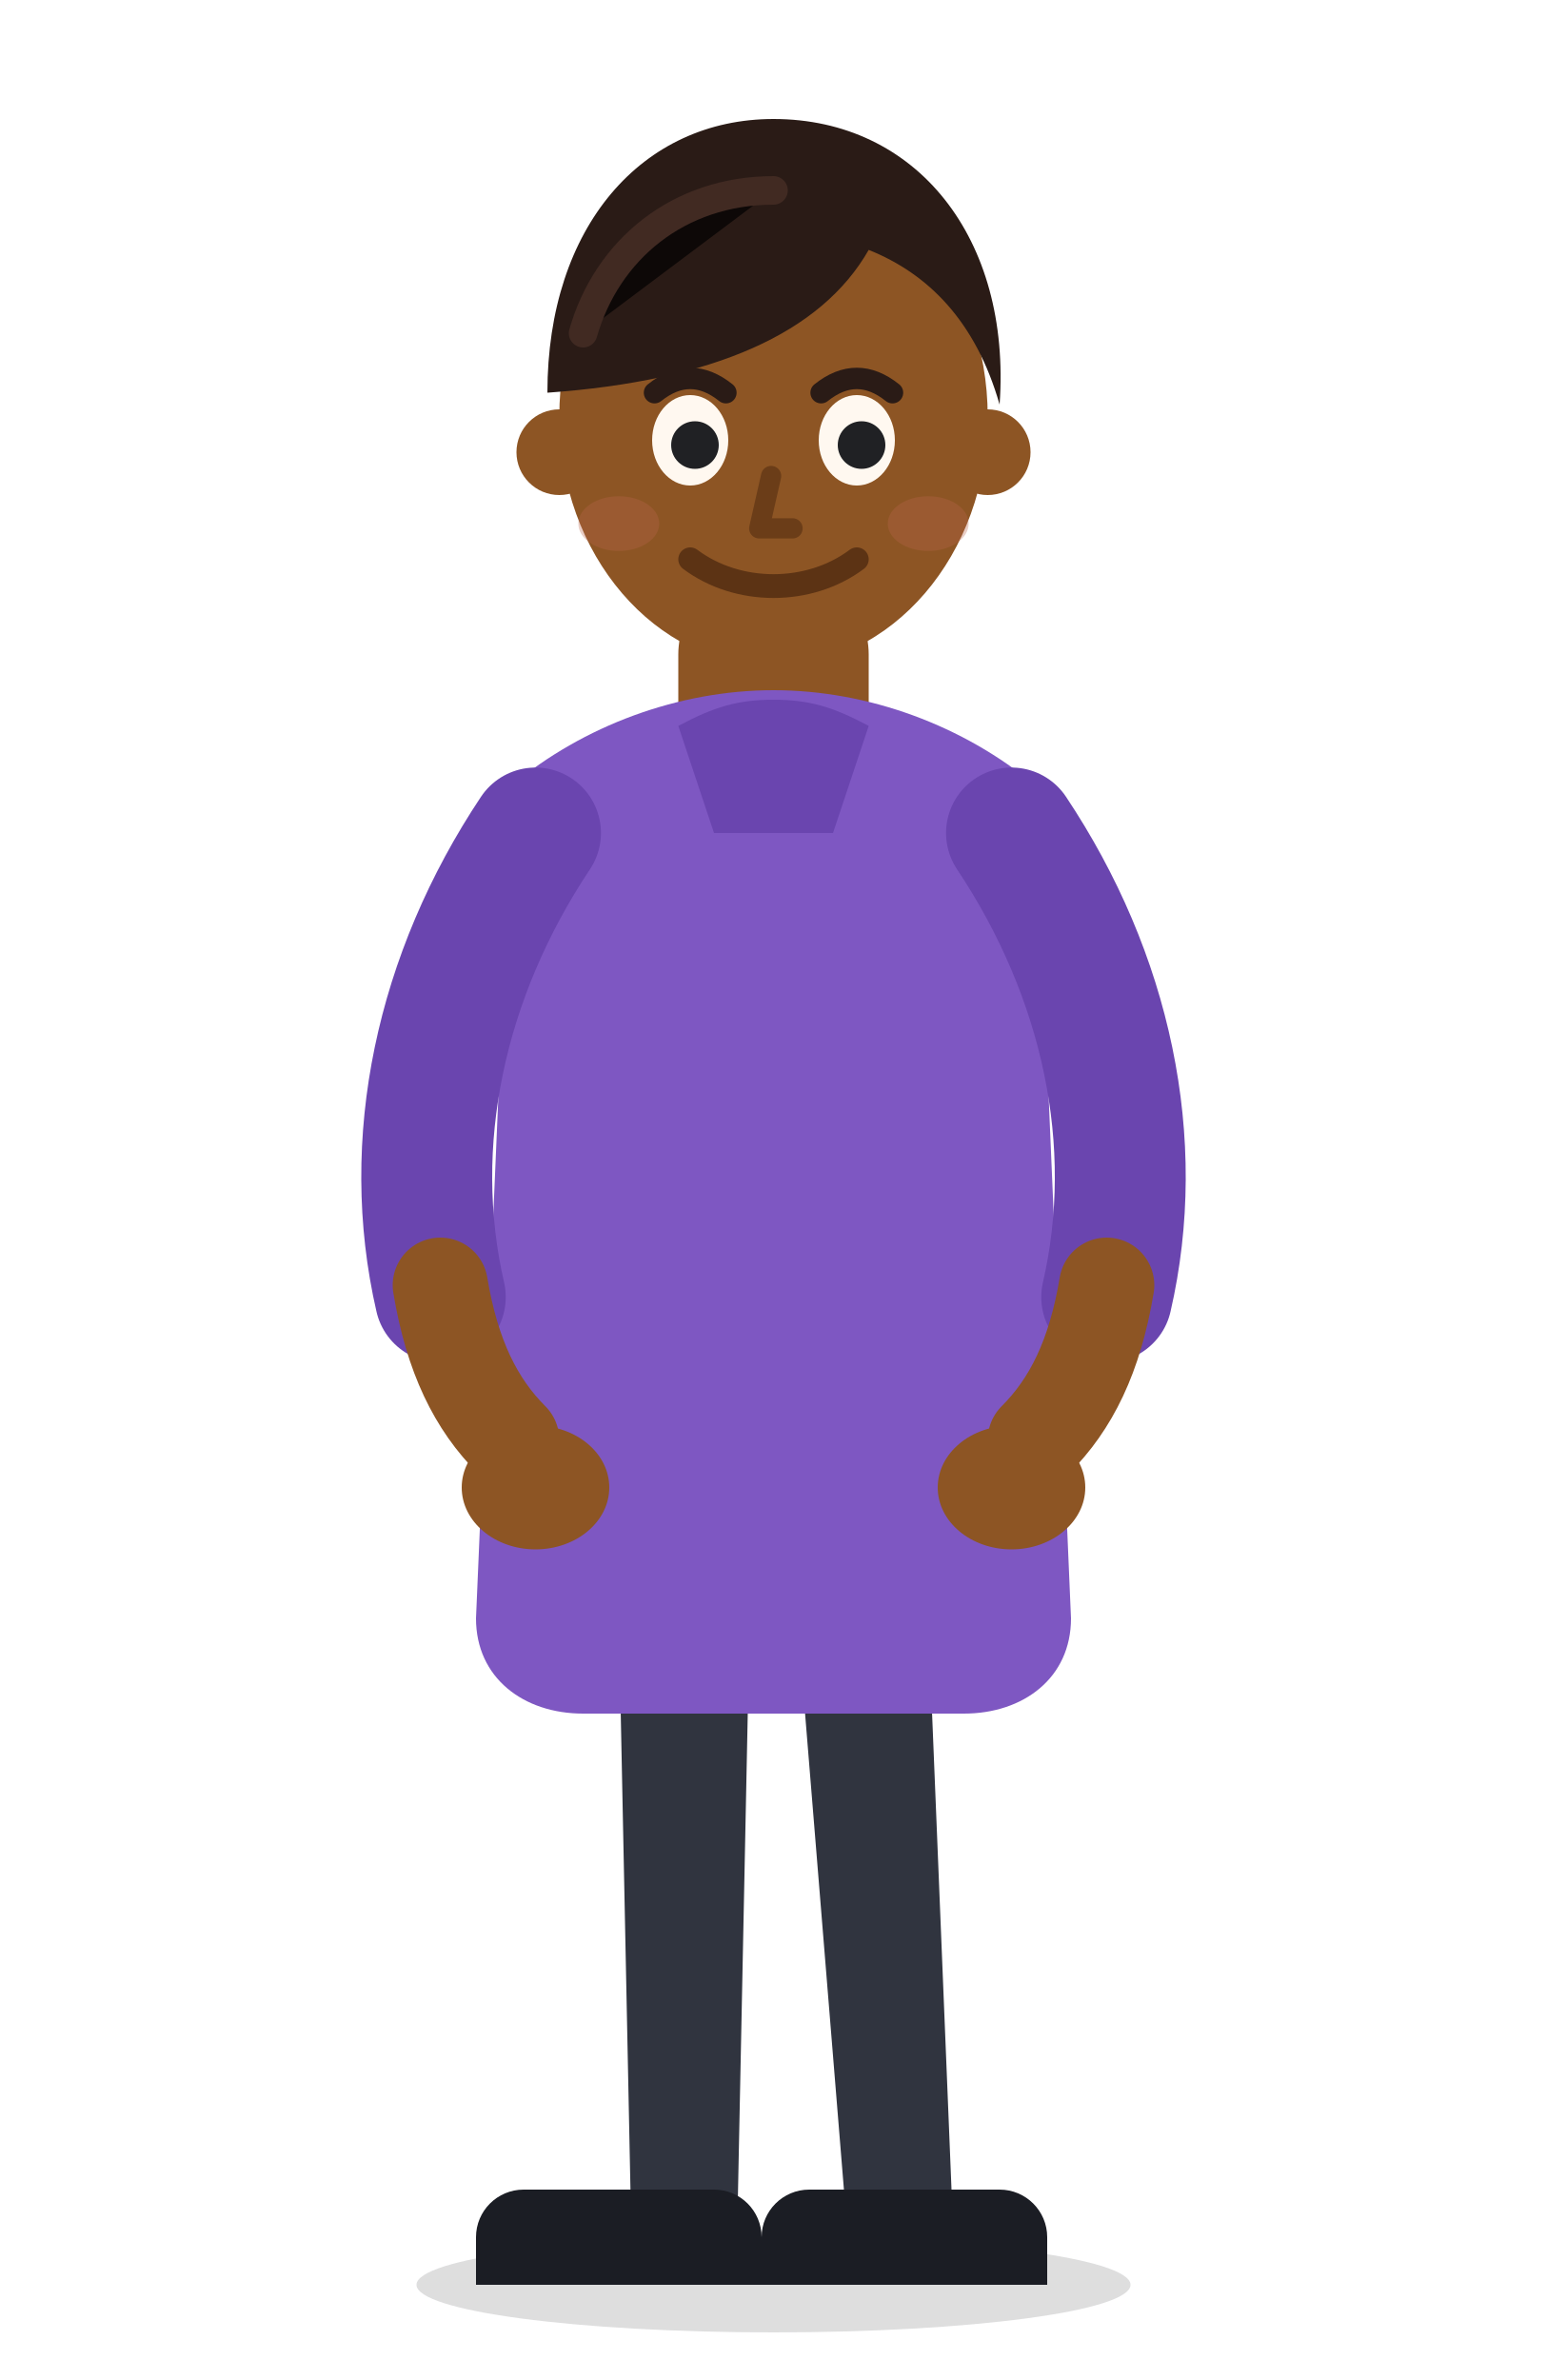
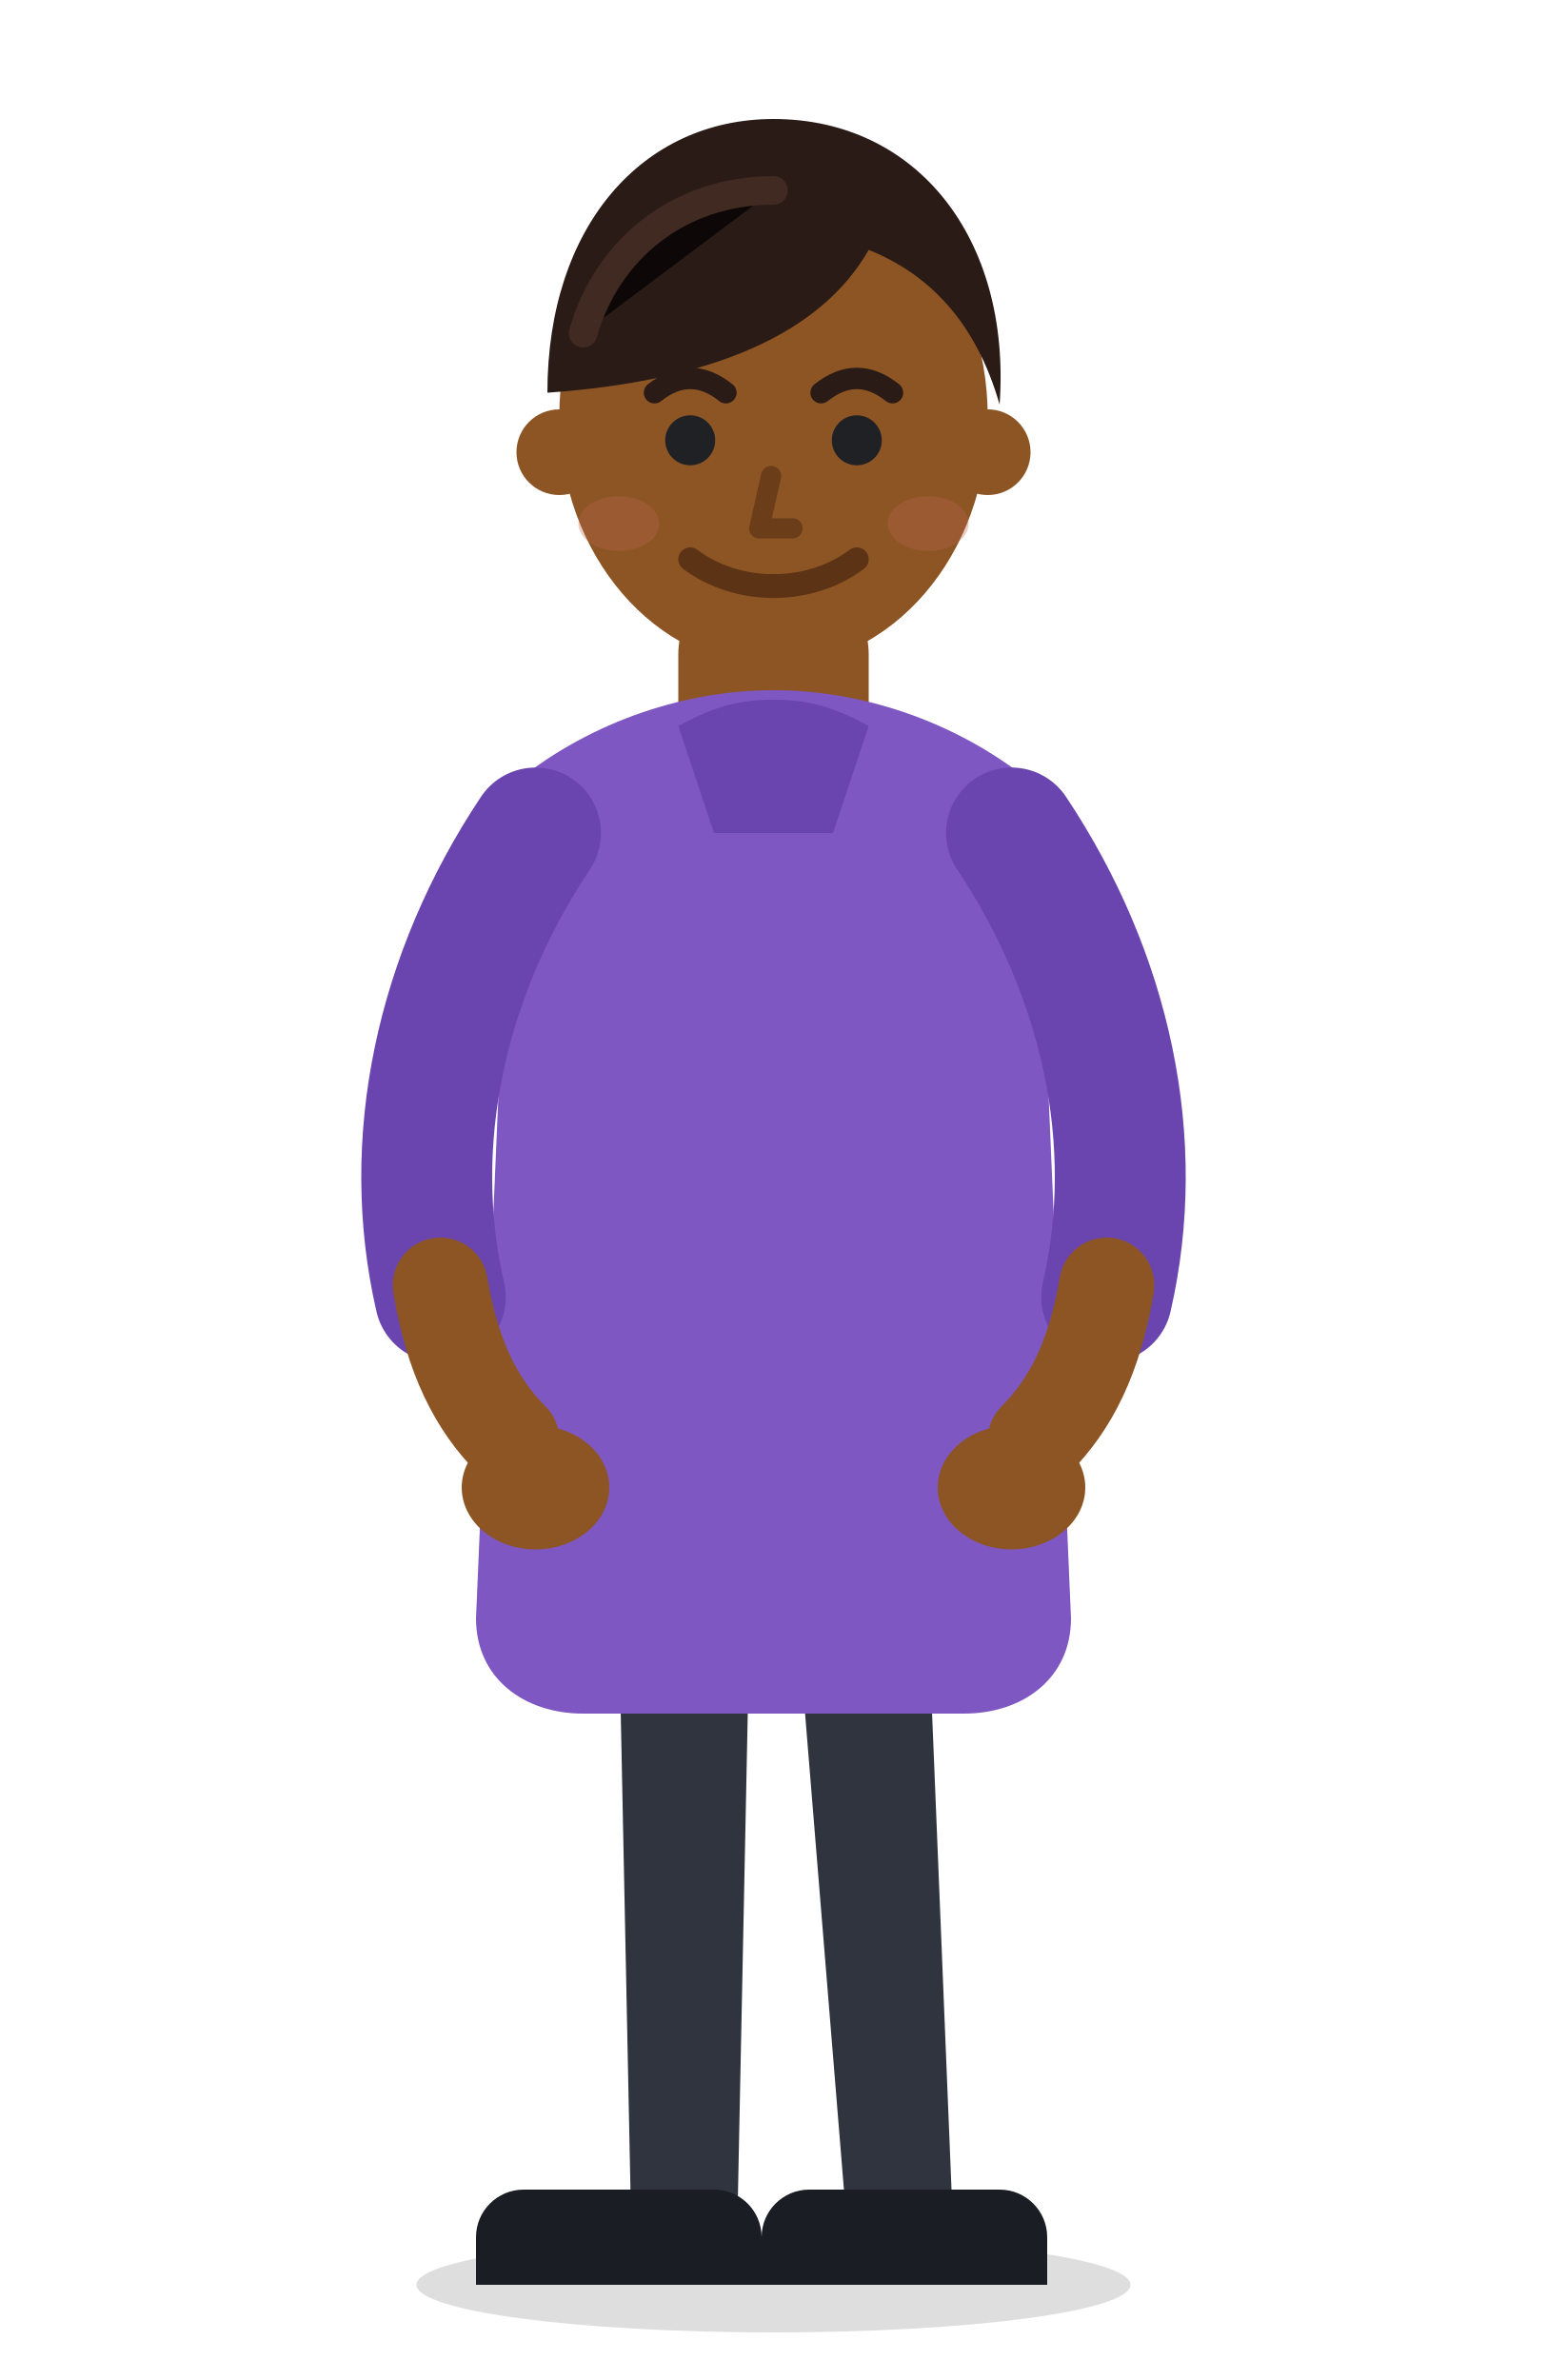
<svg xmlns="http://www.w3.org/2000/svg" viewBox="0 0 130 200" role="img" aria-label="Темнокожий сотрудник">
  <ellipse cx="65" cy="192" rx="30" ry="4" fill="#202124" opacity=".15" />
  <path d="M52 136h11l-1 49h-9l-1-49Z" fill="#30343F" />
  <path d="M67 136h11l2 49h-9l-4-49Z" fill="#30343F" />
  <path d="M44 184h16a4 4 0 0 1 4 4v4H40v-4a4 4 0 0 1 4-4Z" fill="#1B1D24" />
  <path d="M68 184h16a4 4 0 0 1 4 4v4H64v-4a4 4 0 0 1 4-4Z" fill="#1B1D24" />
  <rect x="57" y="48" width="16" height="18" rx="7" fill="#8D5524" />
  <path d="M43 66c6-5 14-8 22-8s16 3 22 8l3 70c0 5-4 8-9 8H49c-5 0-9-3-9-8l3-70Z" fill="#7E57C2" />
  <path d="M57 61c3-1.6 5-2.2 8-2.2s5 .6 8 2.2l-3 9H60l-3-9Z" fill="#6A45AF" />
  <path d="M45 70c-8 12-11 26-8 39" fill="none" stroke="#6A45AF" stroke-width="11" stroke-linecap="round" />
  <path d="M37 108c1 6 3 10 6 13" fill="none" stroke="#8D5524" stroke-width="8" stroke-linecap="round" />
  <ellipse cx="45" cy="125" rx="6.2" ry="5.2" fill="#8D5524" />
  <path d="M85 70c8 12 11 26 8 39" fill="none" stroke="#6A45AF" stroke-width="11" stroke-linecap="round" />
  <path d="M93 108c-1 6-3 10-6 13" fill="none" stroke="#8D5524" stroke-width="8" stroke-linecap="round" />
  <ellipse cx="85" cy="125" rx="6.2" ry="5.2" fill="#8D5524" />
  <ellipse cx="65" cy="35" rx="18" ry="21" fill="#8D5524" />
  <circle cx="47" cy="38" r="3.6" fill="#8D5524" />
  <circle cx="83" cy="38" r="3.6" fill="#8D5524" />
  <path d="M46 33c0-14 8-23 19-23 12 0 20 10 19 24-2-7-6-11-11-13-4 7-13 11-27 12Z" fill="#2A1B16" />
  <path d="M49 28c2-7 8-12 16-12" stroke="#4A3027" stroke-width="2.4" stroke-linecap="round" opacity=".7" />
  <path d="M55 33c2-1.6 4-1.6 6 0M69 33c2-1.6 4-1.6 6 0" stroke="#2A1B16" stroke-width="1.8" stroke-linecap="round" fill="none" />
-   <ellipse cx="58" cy="37" rx="3.2" ry="3.8" fill="#FFF8F0" />
-   <ellipse cx="72" cy="37" rx="3.2" ry="3.8" fill="#FFF8F0" />
-   <circle cx="58.4" cy="37.4" r="2" fill="#202124" />
-   <circle cx="72.4" cy="37.4" r="2" fill="#202124" />
+   <circle cx="58" cy="37" r="2.1" fill="#202124" />
+   <circle cx="72" cy="37" r="2.1" fill="#202124" />
  <path d="M64.8 40l-1 4.4h2.8" stroke="#6B3D18" stroke-width="1.7" stroke-linecap="round" stroke-linejoin="round" fill="none" />
  <path d="M58 47c4 3 10 3 14 0" stroke="#5C3314" stroke-width="2" stroke-linecap="round" fill="none" />
  <ellipse cx="52" cy="44" rx="3.4" ry="2.3" fill="#B9654A" opacity=".32" />
  <ellipse cx="78" cy="44" rx="3.4" ry="2.3" fill="#B9654A" opacity=".32" />
</svg>
